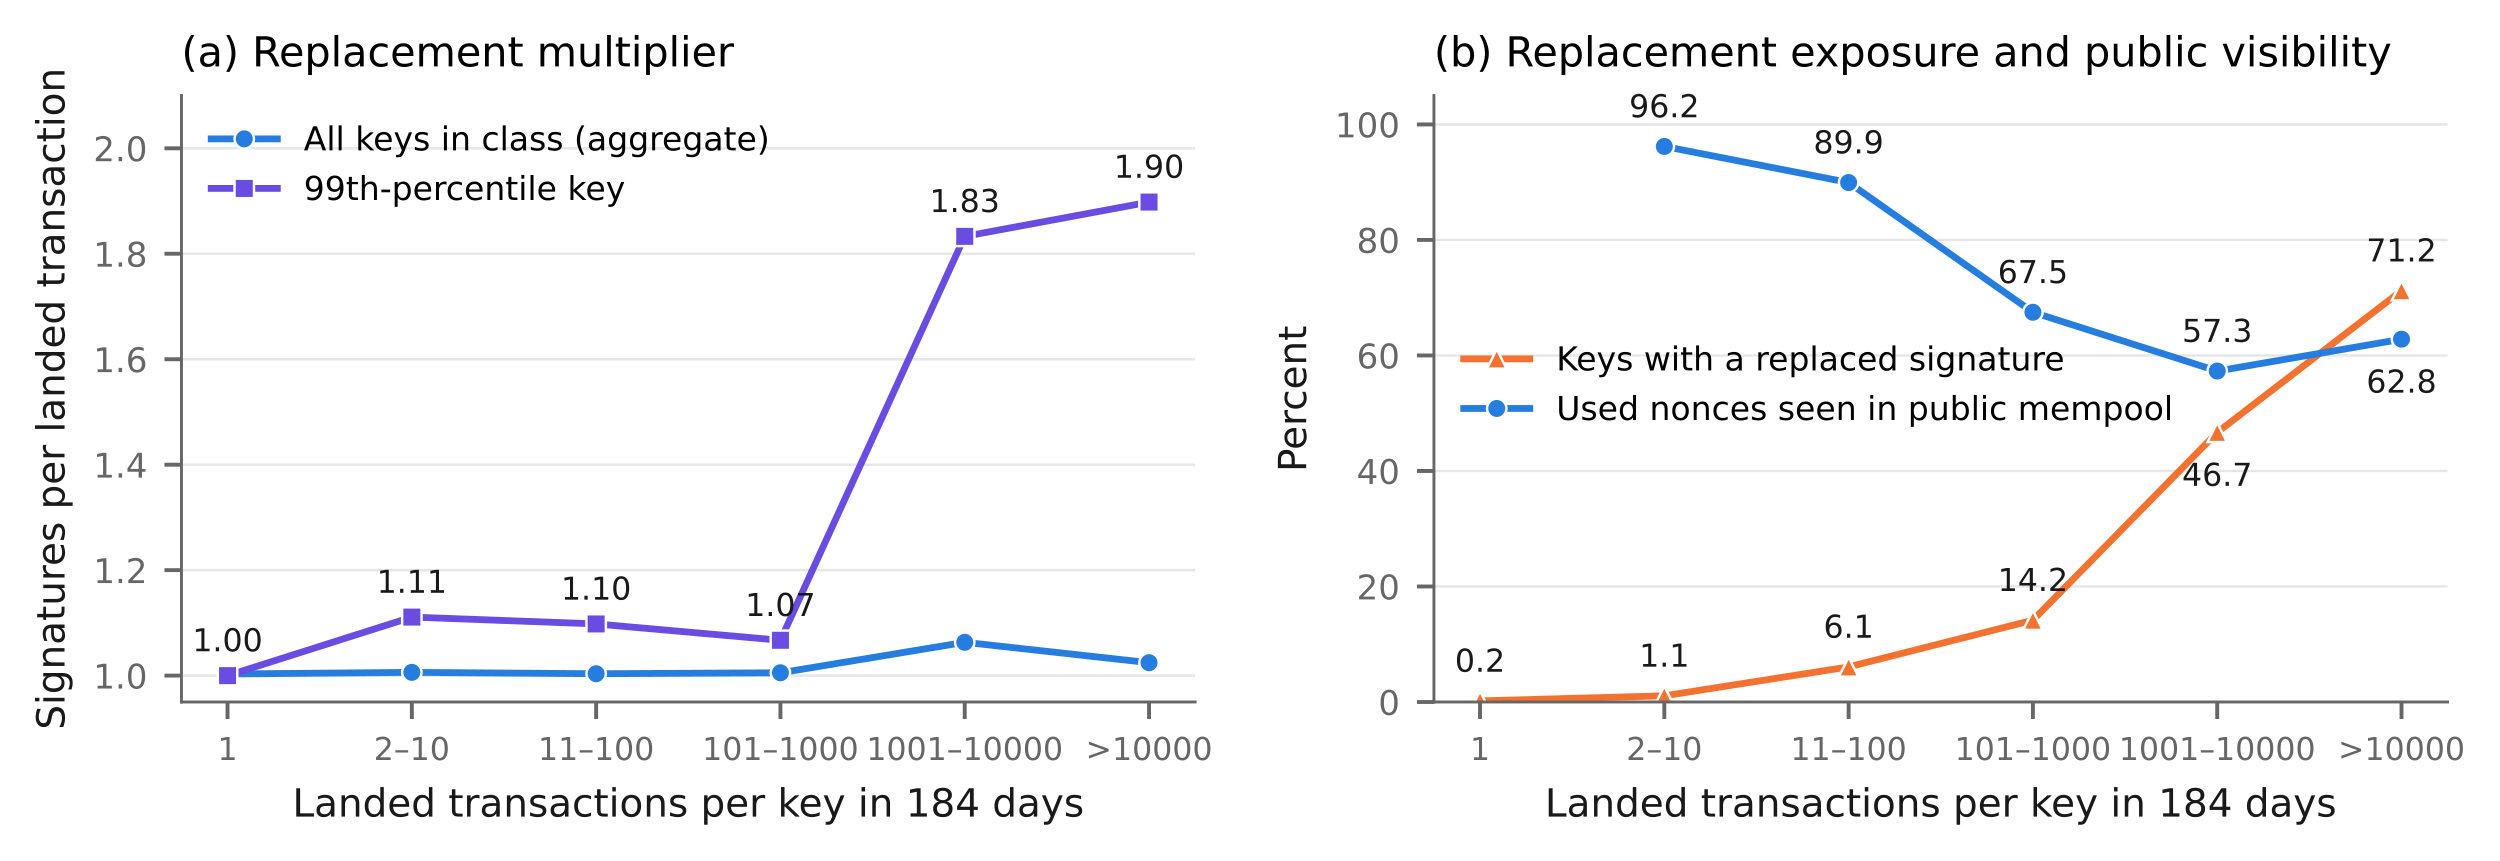
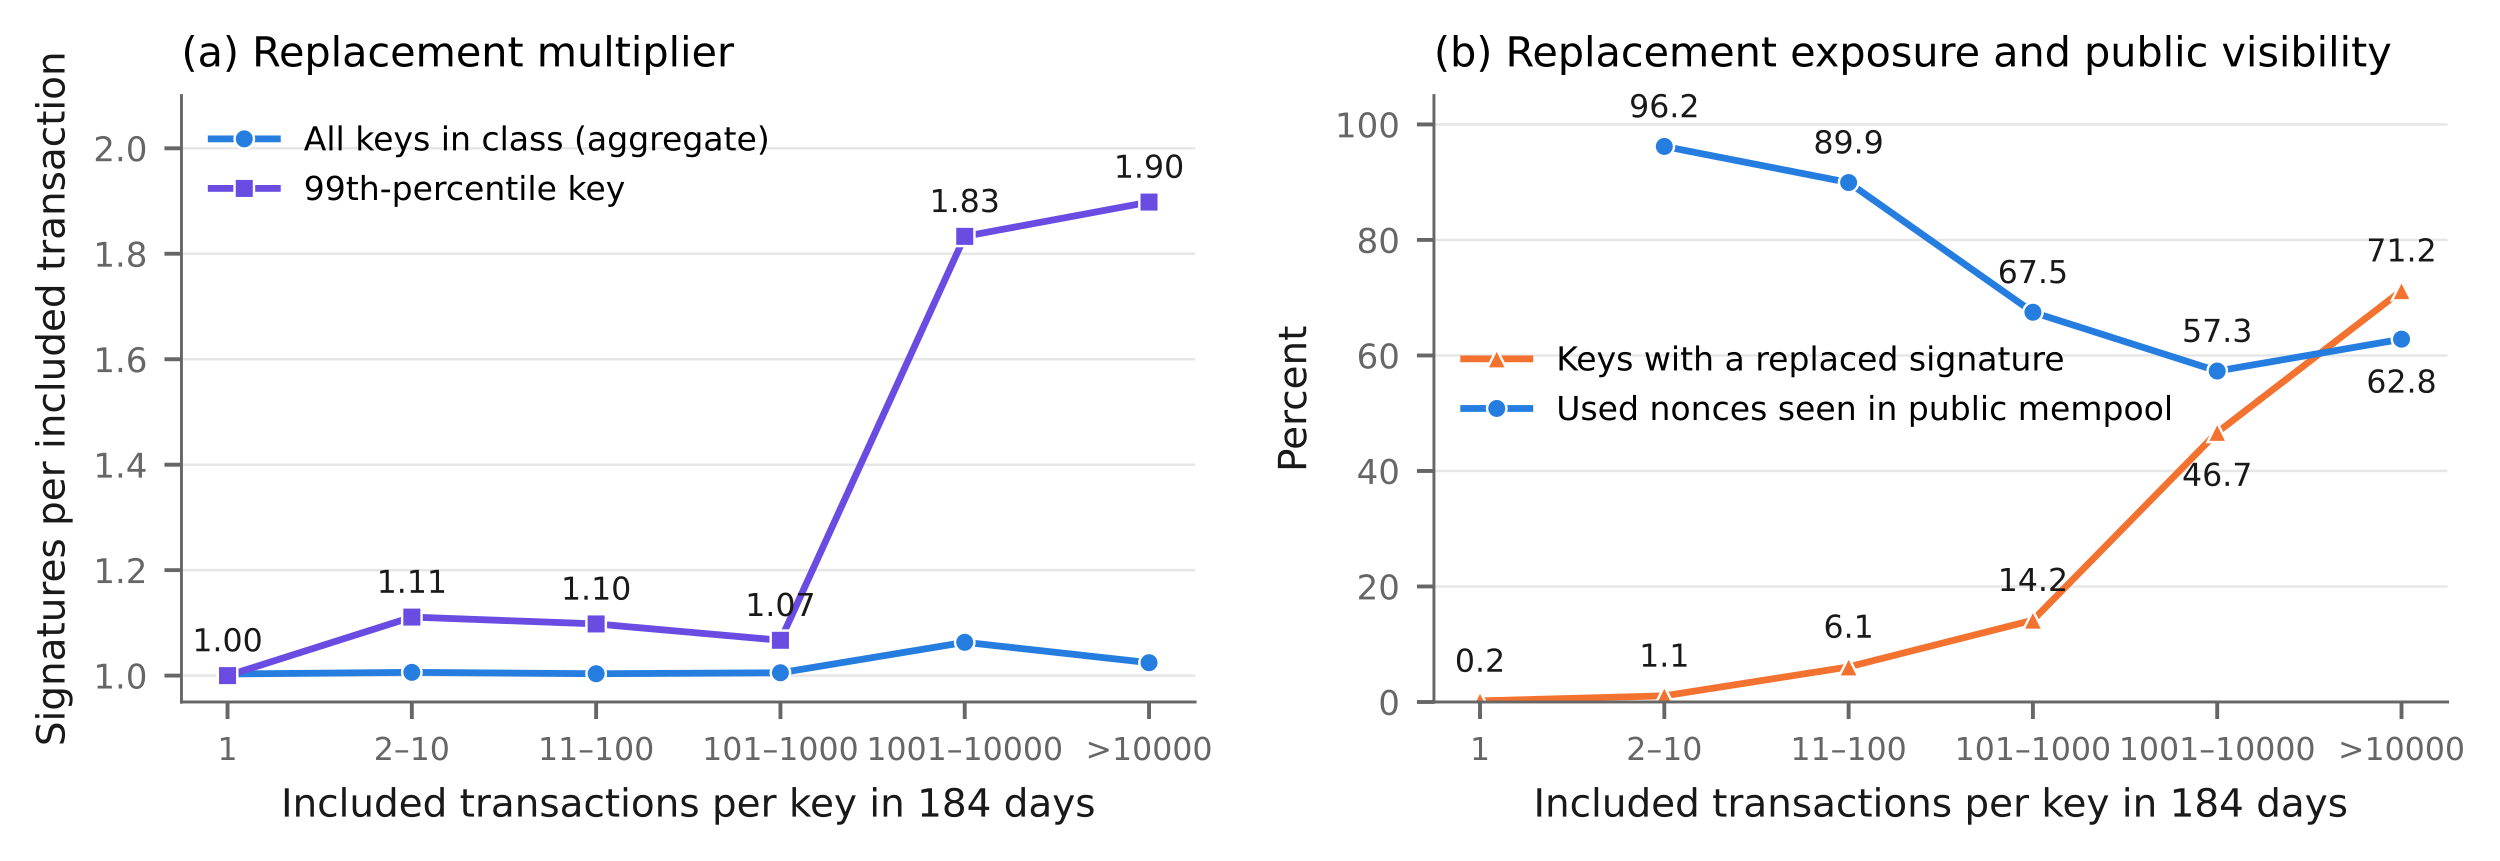
<svg xmlns="http://www.w3.org/2000/svg" xmlns:xlink="http://www.w3.org/1999/xlink" width="514.327pt" height="177.121pt" viewBox="0 0 514.327 177.121" version="1.1">
  <defs>
    <style type="text/css">*{stroke-linejoin: round; stroke-linecap: butt}</style>
  </defs>
  <g id="figure_1">
    <g id="patch_1">
      <path d="M 0 177.121  L 514.327 177.121  L 514.327 0  L 0 0  z " style="fill: #ffffff" />
    </g>
    <g id="axes_1">
      <g id="patch_2">
        <path d="M 37.333 144.421  L 245.87 144.421  L 245.87 19.659  L 37.333 19.659  z " style="fill: #ffffff" />
      </g>
      <g id="matplotlib.axis_1">
        <g id="xtick_1">
          <g id="line2d_1">
            <defs>
-               <path id="m00c3ca32d5" d="M 0 0  L 0 3.5  " style="stroke: #666666; stroke-width: 0.8" />
+               <path id="mef1c67f650" d="M 0 0  L 0 3.5  " style="stroke: #666666; stroke-width: 0.8" />
            </defs>
            <g>
-               <use xlink:href="#m00c3ca32d5" x="46.812" y="144.421" style="fill: #666666; stroke: #666666; stroke-width: 0.8" />
+               <use xlink:href="#mef1c67f650" x="46.812" y="144.421" style="fill: #666666; stroke: #666666; stroke-width: 0.8" />
            </g>
          </g>
          <g id="text_1">
            <text style="font-size: 6.5px; font-family: 'DejaVu Sans'; text-anchor: middle; fill: #666666" x="46.812" y="156.359" transform="rotate(-0 46.81177 156.3591)">1</text>
          </g>
        </g>
        <g id="xtick_2">
          <g id="line2d_2">
            <g>
-               <use xlink:href="#m00c3ca32d5" x="84.728" y="144.421" style="fill: #666666; stroke: #666666; stroke-width: 0.8" />
+               <use xlink:href="#mef1c67f650" x="84.728" y="144.421" style="fill: #666666; stroke: #666666; stroke-width: 0.8" />
            </g>
          </g>
          <g id="text_2">
            <text style="font-size: 6.5px; font-family: 'DejaVu Sans'; text-anchor: middle; fill: #666666" x="84.728" y="156.359" transform="rotate(-0 84.7276 156.3591)">2–10</text>
          </g>
        </g>
        <g id="xtick_3">
          <g id="line2d_3">
            <g>
-               <use xlink:href="#m00c3ca32d5" x="122.643" y="144.421" style="fill: #666666; stroke: #666666; stroke-width: 0.8" />
+               <use xlink:href="#mef1c67f650" x="122.643" y="144.421" style="fill: #666666; stroke: #666666; stroke-width: 0.8" />
            </g>
          </g>
          <g id="text_3">
            <text style="font-size: 6.5px; font-family: 'DejaVu Sans'; text-anchor: middle; fill: #666666" x="122.643" y="156.359" transform="rotate(-0 122.6434 156.3591)">11–100</text>
          </g>
        </g>
        <g id="xtick_4">
          <g id="line2d_4">
            <g>
-               <use xlink:href="#m00c3ca32d5" x="160.559" y="144.421" style="fill: #666666; stroke: #666666; stroke-width: 0.8" />
+               <use xlink:href="#mef1c67f650" x="160.559" y="144.421" style="fill: #666666; stroke: #666666; stroke-width: 0.8" />
            </g>
          </g>
          <g id="text_4">
            <text style="font-size: 6.5px; font-family: 'DejaVu Sans'; text-anchor: middle; fill: #666666" x="160.559" y="156.359" transform="rotate(-0 160.5593 156.3591)">101–1000</text>
          </g>
        </g>
        <g id="xtick_5">
          <g id="line2d_5">
            <g>
-               <use xlink:href="#m00c3ca32d5" x="198.475" y="144.421" style="fill: #666666; stroke: #666666; stroke-width: 0.8" />
+               <use xlink:href="#mef1c67f650" x="198.475" y="144.421" style="fill: #666666; stroke: #666666; stroke-width: 0.8" />
            </g>
          </g>
          <g id="text_5">
            <text style="font-size: 6.5px; font-family: 'DejaVu Sans'; text-anchor: middle; fill: #666666" x="198.475" y="156.359" transform="rotate(-0 198.4751 156.3591)">1001–10000</text>
          </g>
        </g>
        <g id="xtick_6">
          <g id="line2d_6">
            <g>
-               <use xlink:href="#m00c3ca32d5" x="236.391" y="144.421" style="fill: #666666; stroke: #666666; stroke-width: 0.8" />
+               <use xlink:href="#mef1c67f650" x="236.391" y="144.421" style="fill: #666666; stroke: #666666; stroke-width: 0.8" />
            </g>
          </g>
          <g id="text_6">
            <text style="font-size: 6.5px; font-family: 'DejaVu Sans'; text-anchor: middle; fill: #666666" x="236.391" y="156.359" transform="rotate(-0 236.3909 156.3591)">&gt;10000</text>
          </g>
        </g>
        <g id="text_7">
-           <text style="font-size: 8px; font-family: 'DejaVu Sans'; text-anchor: middle; fill: #191919" x="141.601" y="167.999" transform="rotate(-0 141.6014 167.9994)">Landed transactions per key in 184 days</text>
+           <text style="font-size: 8px; font-family: 'DejaVu Sans'; text-anchor: middle; fill: #191919" x="141.601" y="167.999" transform="rotate(-0 141.6014 167.9994)">Included transactions per key in 184 days</text>
        </g>
      </g>
      <g id="matplotlib.axis_2">
        <g id="ytick_1">
          <g id="line2d_7">
-             <path d="M 37.333 138.996  L 245.87 138.996  " clip-path="url(#ped3df3a8bb)" style="fill: none; stroke: #e6e6e6; stroke-width: 0.5; stroke-linecap: square" />
+             <path d="M 37.333 138.996  L 245.87 138.996  " clip-path="url(#p38be4685fa)" style="fill: none; stroke: #e6e6e6; stroke-width: 0.5; stroke-linecap: square" />
          </g>
          <g id="line2d_8">
            <defs>
-               <path id="m7935c18072" d="M 0 0  L -3.5 0  " style="stroke: #666666; stroke-width: 0.8" />
+               <path id="m0dcc80f6dd" d="M 0 0  L -3.5 0  " style="stroke: #666666; stroke-width: 0.8" />
            </defs>
            <g>
-               <use xlink:href="#m7935c18072" x="37.333" y="138.996" style="fill: #666666; stroke: #666666; stroke-width: 0.8" />
+               <use xlink:href="#m0dcc80f6dd" x="37.333" y="138.996" style="fill: #666666; stroke: #666666; stroke-width: 0.8" />
            </g>
          </g>
          <g id="text_8">
            <text style="font-size: 7px; font-family: 'DejaVu Sans'; text-anchor: end; fill: #666666" x="30.333" y="141.655" transform="rotate(-0 30.33281 141.6554)">1.0</text>
          </g>
        </g>
        <g id="ytick_2">
          <g id="line2d_9">
-             <path d="M 37.333 117.298  L 245.87 117.298  " clip-path="url(#ped3df3a8bb)" style="fill: none; stroke: #e6e6e6; stroke-width: 0.5; stroke-linecap: square" />
+             <path d="M 37.333 117.298  L 245.87 117.298  " clip-path="url(#p38be4685fa)" style="fill: none; stroke: #e6e6e6; stroke-width: 0.5; stroke-linecap: square" />
          </g>
          <g id="line2d_10">
            <g>
-               <use xlink:href="#m7935c18072" x="37.333" y="117.298" style="fill: #666666; stroke: #666666; stroke-width: 0.8" />
+               <use xlink:href="#m0dcc80f6dd" x="37.333" y="117.298" style="fill: #666666; stroke: #666666; stroke-width: 0.8" />
            </g>
          </g>
          <g id="text_9">
            <text style="font-size: 7px; font-family: 'DejaVu Sans'; text-anchor: end; fill: #666666" x="30.333" y="119.958" transform="rotate(-0 30.33281 119.9577)">1.2</text>
          </g>
        </g>
        <g id="ytick_3">
          <g id="line2d_11">
-             <path d="M 37.333 95.601  L 245.87 95.601  " clip-path="url(#ped3df3a8bb)" style="fill: none; stroke: #e6e6e6; stroke-width: 0.5; stroke-linecap: square" />
+             <path d="M 37.333 95.601  L 245.87 95.601  " clip-path="url(#p38be4685fa)" style="fill: none; stroke: #e6e6e6; stroke-width: 0.5; stroke-linecap: square" />
          </g>
          <g id="line2d_12">
            <g>
-               <use xlink:href="#m7935c18072" x="37.333" y="95.601" style="fill: #666666; stroke: #666666; stroke-width: 0.8" />
+               <use xlink:href="#m0dcc80f6dd" x="37.333" y="95.601" style="fill: #666666; stroke: #666666; stroke-width: 0.8" />
            </g>
          </g>
          <g id="text_10">
            <text style="font-size: 7px; font-family: 'DejaVu Sans'; text-anchor: end; fill: #666666" x="30.333" y="98.26" transform="rotate(-0 30.33281 98.25993)">1.4</text>
          </g>
        </g>
        <g id="ytick_4">
          <g id="line2d_13">
-             <path d="M 37.333 73.903  L 245.87 73.903  " clip-path="url(#ped3df3a8bb)" style="fill: none; stroke: #e6e6e6; stroke-width: 0.5; stroke-linecap: square" />
+             <path d="M 37.333 73.903  L 245.87 73.903  " clip-path="url(#p38be4685fa)" style="fill: none; stroke: #e6e6e6; stroke-width: 0.5; stroke-linecap: square" />
          </g>
          <g id="line2d_14">
            <g>
-               <use xlink:href="#m7935c18072" x="37.333" y="73.903" style="fill: #666666; stroke: #666666; stroke-width: 0.8" />
+               <use xlink:href="#m0dcc80f6dd" x="37.333" y="73.903" style="fill: #666666; stroke: #666666; stroke-width: 0.8" />
            </g>
          </g>
          <g id="text_11">
            <text style="font-size: 7px; font-family: 'DejaVu Sans'; text-anchor: end; fill: #666666" x="30.333" y="76.562" transform="rotate(-0 30.33281 76.5622)">1.6</text>
          </g>
        </g>
        <g id="ytick_5">
          <g id="line2d_15">
-             <path d="M 37.333 52.205  L 245.87 52.205  " clip-path="url(#ped3df3a8bb)" style="fill: none; stroke: #e6e6e6; stroke-width: 0.5; stroke-linecap: square" />
+             <path d="M 37.333 52.205  L 245.87 52.205  " clip-path="url(#p38be4685fa)" style="fill: none; stroke: #e6e6e6; stroke-width: 0.5; stroke-linecap: square" />
          </g>
          <g id="line2d_16">
            <g>
-               <use xlink:href="#m7935c18072" x="37.333" y="52.205" style="fill: #666666; stroke: #666666; stroke-width: 0.8" />
+               <use xlink:href="#m0dcc80f6dd" x="37.333" y="52.205" style="fill: #666666; stroke: #666666; stroke-width: 0.8" />
            </g>
          </g>
          <g id="text_12">
            <text style="font-size: 7px; font-family: 'DejaVu Sans'; text-anchor: end; fill: #666666" x="30.333" y="54.864" transform="rotate(-0 30.33281 54.86446)">1.8</text>
          </g>
        </g>
        <g id="ytick_6">
          <g id="line2d_17">
-             <path d="M 37.333 30.508  L 245.87 30.508  " clip-path="url(#ped3df3a8bb)" style="fill: none; stroke: #e6e6e6; stroke-width: 0.5; stroke-linecap: square" />
+             <path d="M 37.333 30.508  L 245.87 30.508  " clip-path="url(#p38be4685fa)" style="fill: none; stroke: #e6e6e6; stroke-width: 0.5; stroke-linecap: square" />
          </g>
          <g id="line2d_18">
            <g>
-               <use xlink:href="#m7935c18072" x="37.333" y="30.508" style="fill: #666666; stroke: #666666; stroke-width: 0.8" />
+               <use xlink:href="#m0dcc80f6dd" x="37.333" y="30.508" style="fill: #666666; stroke: #666666; stroke-width: 0.8" />
            </g>
          </g>
          <g id="text_13">
            <text style="font-size: 7px; font-family: 'DejaVu Sans'; text-anchor: end; fill: #666666" x="30.333" y="33.167" transform="rotate(-0 30.33281 33.16672)">2.0</text>
          </g>
        </g>
        <g id="text_14">
-           <text style="font-size: 8px; font-family: 'DejaVu Sans'; text-anchor: middle; fill: #191919" x="13.279" y="82.04" transform="rotate(-90 13.27875 82.03967)">Signatures per landed transaction</text>
+           <text style="font-size: 8px; font-family: 'DejaVu Sans'; text-anchor: middle; fill: #191919" x="13.279" y="82.04" transform="rotate(-90 13.27875 82.03967)">Signatures per included transaction</text>
        </g>
      </g>
      <g id="line2d_19">
-         <path d="M 46.812 138.66  L 84.728 138.324  L 122.643 138.606  L 160.559 138.41  L 198.475 132.14  L 236.391 136.338  " clip-path="url(#ped3df3a8bb)" style="fill: none; stroke: #257de0; stroke-width: 1.4; stroke-linecap: square" />
+         <path d="M 46.812 138.66  L 84.728 138.324  L 122.643 138.606  L 160.559 138.41  L 198.475 132.14  L 236.391 136.338  " clip-path="url(#p38be4685fa)" style="fill: none; stroke: #257de0; stroke-width: 1.4; stroke-linecap: square" />
        <defs>
-           <path id="m9402450475" d="M 0 2  C 0.53 2 1.039 1.789 1.414 1.414  C 1.789 1.039 2 0.53 2 0  C 2 -0.53 1.789 -1.039 1.414 -1.414  C 1.039 -1.789 0.53 -2 0 -2  C -0.53 -2 -1.039 -1.789 -1.414 -1.414  C -1.789 -1.039 -2 -0.53 -2 0  C -2 0.53 -1.789 1.039 -1.414 1.414  C -1.039 1.789 -0.53 2 0 2  z " style="stroke: #ffffff; stroke-width: 0.5" />
+           <path id="mbe0259240d" d="M 0 2  C 0.53 2 1.039 1.789 1.414 1.414  C 1.789 1.039 2 0.53 2 0  C 2 -0.53 1.789 -1.039 1.414 -1.414  C 1.039 -1.789 0.53 -2 0 -2  C -0.53 -2 -1.039 -1.789 -1.414 -1.414  C -1.789 -1.039 -2 -0.53 -2 0  C -2 0.53 -1.789 1.039 -1.414 1.414  C -1.039 1.789 -0.53 2 0 2  z " style="stroke: #ffffff; stroke-width: 0.5" />
        </defs>
-         <g clip-path="url(#ped3df3a8bb)">
-           <use xlink:href="#m9402450475" x="46.812" y="138.66" style="fill: #257de0; stroke: #ffffff; stroke-width: 0.5" />
-           <use xlink:href="#m9402450475" x="84.728" y="138.324" style="fill: #257de0; stroke: #ffffff; stroke-width: 0.5" />
-           <use xlink:href="#m9402450475" x="122.643" y="138.606" style="fill: #257de0; stroke: #ffffff; stroke-width: 0.5" />
-           <use xlink:href="#m9402450475" x="160.559" y="138.41" style="fill: #257de0; stroke: #ffffff; stroke-width: 0.5" />
-           <use xlink:href="#m9402450475" x="198.475" y="132.14" style="fill: #257de0; stroke: #ffffff; stroke-width: 0.5" />
-           <use xlink:href="#m9402450475" x="236.391" y="136.338" style="fill: #257de0; stroke: #ffffff; stroke-width: 0.5" />
+         <g clip-path="url(#p38be4685fa)">
+           <use xlink:href="#mbe0259240d" x="46.812" y="138.66" style="fill: #257de0; stroke: #ffffff; stroke-width: 0.5" />
+           <use xlink:href="#mbe0259240d" x="84.728" y="138.324" style="fill: #257de0; stroke: #ffffff; stroke-width: 0.5" />
+           <use xlink:href="#mbe0259240d" x="122.643" y="138.606" style="fill: #257de0; stroke: #ffffff; stroke-width: 0.5" />
+           <use xlink:href="#mbe0259240d" x="160.559" y="138.41" style="fill: #257de0; stroke: #ffffff; stroke-width: 0.5" />
+           <use xlink:href="#mbe0259240d" x="198.475" y="132.14" style="fill: #257de0; stroke: #ffffff; stroke-width: 0.5" />
+           <use xlink:href="#mbe0259240d" x="236.391" y="136.338" style="fill: #257de0; stroke: #ffffff; stroke-width: 0.5" />
        </g>
      </g>
      <g id="line2d_20">
-         <path d="M 46.812 138.996  L 84.728 126.954  L 122.643 128.364  L 160.559 131.727  L 198.475 48.625  L 236.391 41.573  " clip-path="url(#ped3df3a8bb)" style="fill: none; stroke: #6a4ce2; stroke-width: 1.4; stroke-linecap: square" />
+         <path d="M 46.812 138.996  L 84.728 126.954  L 122.643 128.364  L 160.559 131.727  L 198.475 48.625  L 236.391 41.573  " clip-path="url(#p38be4685fa)" style="fill: none; stroke: #6a4ce2; stroke-width: 1.4; stroke-linecap: square" />
        <defs>
-           <path id="m1f3a79f436" d="M -2 2  L 2 2  L 2 -2  L -2 -2  z " style="stroke: #ffffff; stroke-width: 0.5; stroke-linejoin: miter" />
+           <path id="mce461977e4" d="M -2 2  L 2 2  L 2 -2  L -2 -2  z " style="stroke: #ffffff; stroke-width: 0.5; stroke-linejoin: miter" />
        </defs>
-         <g clip-path="url(#ped3df3a8bb)">
-           <use xlink:href="#m1f3a79f436" x="46.812" y="138.996" style="fill: #6a4ce2; stroke: #ffffff; stroke-width: 0.5; stroke-linejoin: miter" />
-           <use xlink:href="#m1f3a79f436" x="84.728" y="126.954" style="fill: #6a4ce2; stroke: #ffffff; stroke-width: 0.5; stroke-linejoin: miter" />
-           <use xlink:href="#m1f3a79f436" x="122.643" y="128.364" style="fill: #6a4ce2; stroke: #ffffff; stroke-width: 0.5; stroke-linejoin: miter" />
-           <use xlink:href="#m1f3a79f436" x="160.559" y="131.727" style="fill: #6a4ce2; stroke: #ffffff; stroke-width: 0.5; stroke-linejoin: miter" />
-           <use xlink:href="#m1f3a79f436" x="198.475" y="48.625" style="fill: #6a4ce2; stroke: #ffffff; stroke-width: 0.5; stroke-linejoin: miter" />
-           <use xlink:href="#m1f3a79f436" x="236.391" y="41.573" style="fill: #6a4ce2; stroke: #ffffff; stroke-width: 0.5; stroke-linejoin: miter" />
+         <g clip-path="url(#p38be4685fa)">
+           <use xlink:href="#mce461977e4" x="46.812" y="138.996" style="fill: #6a4ce2; stroke: #ffffff; stroke-width: 0.5; stroke-linejoin: miter" />
+           <use xlink:href="#mce461977e4" x="84.728" y="126.954" style="fill: #6a4ce2; stroke: #ffffff; stroke-width: 0.5; stroke-linejoin: miter" />
+           <use xlink:href="#mce461977e4" x="122.643" y="128.364" style="fill: #6a4ce2; stroke: #ffffff; stroke-width: 0.5; stroke-linejoin: miter" />
+           <use xlink:href="#mce461977e4" x="160.559" y="131.727" style="fill: #6a4ce2; stroke: #ffffff; stroke-width: 0.5; stroke-linejoin: miter" />
+           <use xlink:href="#mce461977e4" x="198.475" y="48.625" style="fill: #6a4ce2; stroke: #ffffff; stroke-width: 0.5; stroke-linejoin: miter" />
+           <use xlink:href="#mce461977e4" x="236.391" y="41.573" style="fill: #6a4ce2; stroke: #ffffff; stroke-width: 0.5; stroke-linejoin: miter" />
        </g>
      </g>
      <g id="patch_3">
        <path d="M 37.333 144.421  L 37.333 19.659  " style="fill: none; stroke: #666666; stroke-width: 0.6; stroke-linejoin: miter; stroke-linecap: square" />
      </g>
      <g id="patch_4">
        <path d="M 37.333 144.421  L 245.87 144.421  " style="fill: none; stroke: #666666; stroke-width: 0.6; stroke-linejoin: miter; stroke-linecap: square" />
      </g>
      <g id="text_15">
        <text style="font-size: 6.5px; font-family: 'DejaVu Sans'; text-anchor: middle; fill: #191919" x="46.812" y="133.996" transform="rotate(-0 46.81177 133.9962)">1.00</text>
      </g>
      <g id="text_16">
        <text style="font-size: 6.5px; font-family: 'DejaVu Sans'; text-anchor: middle; fill: #191919" x="84.728" y="121.954" transform="rotate(-0 84.7276 121.954)">1.11</text>
      </g>
      <g id="text_17">
        <text style="font-size: 6.5px; font-family: 'DejaVu Sans'; text-anchor: middle; fill: #191919" x="122.643" y="123.364" transform="rotate(-0 122.6434 123.3643)">1.10</text>
      </g>
      <g id="text_18">
        <text style="font-size: 6.5px; font-family: 'DejaVu Sans'; text-anchor: middle; fill: #191919" x="160.559" y="126.727" transform="rotate(-0 160.5593 126.7275)">1.07</text>
      </g>
      <g id="text_19">
        <text style="font-size: 6.5px; font-family: 'DejaVu Sans'; text-anchor: middle; fill: #191919" x="198.475" y="43.625" transform="rotate(-0 198.4751 43.62515)">1.83</text>
      </g>
      <g id="text_20">
        <text style="font-size: 6.5px; font-family: 'DejaVu Sans'; text-anchor: middle; fill: #191919" x="236.391" y="36.573" transform="rotate(-0 236.3909 36.57339)">1.90</text>
      </g>
      <g id="text_21">
        <text style="font-size: 8.5px; font-family: 'DejaVu Sans'; text-anchor: start" x="37.333" y="13.659" transform="rotate(-0 37.33281 13.65867)">(a) Replacement multiplier</text>
      </g>
      <g id="legend_1">
        <g id="line2d_21">
          <path d="M 43.453 28.566  L 50.253 28.566  L 57.053 28.566  " style="fill: none; stroke: #257de0; stroke-width: 1.4; stroke-linecap: square" />
          <g>
-             <use xlink:href="#m9402450475" x="50.253" y="28.566" style="fill: #257de0; stroke: #ffffff; stroke-width: 0.5" />
+             <use xlink:href="#mbe0259240d" x="50.253" y="28.566" style="fill: #257de0; stroke: #ffffff; stroke-width: 0.5" />
          </g>
        </g>
        <g id="text_22">
          <text style="font-size: 6.8px; font-family: 'DejaVu Sans'; text-anchor: start" x="62.493" y="30.946" transform="rotate(-0 62.49281 30.94561)">All keys in class (aggregate)</text>
        </g>
        <g id="line2d_22">
          <path d="M 43.453 38.766  L 50.253 38.766  L 57.053 38.766  " style="fill: none; stroke: #6a4ce2; stroke-width: 1.4; stroke-linecap: square" />
          <g>
-             <use xlink:href="#m1f3a79f436" x="50.253" y="38.766" style="fill: #6a4ce2; stroke: #ffffff; stroke-width: 0.5; stroke-linejoin: miter" />
+             <use xlink:href="#mce461977e4" x="50.253" y="38.766" style="fill: #6a4ce2; stroke: #ffffff; stroke-width: 0.5; stroke-linejoin: miter" />
          </g>
        </g>
        <g id="text_23">
          <text style="font-size: 6.8px; font-family: 'DejaVu Sans'; text-anchor: start" x="62.493" y="41.146" transform="rotate(-0 62.49281 41.14614)">99th-percentile key</text>
        </g>
      </g>
    </g>
    <g id="axes_2">
      <g id="patch_5">
        <path d="M 295.007 144.421  L 503.544 144.421  L 503.544 19.659  L 295.007 19.659  z " style="fill: #ffffff" />
      </g>
      <g id="matplotlib.axis_3">
        <g id="xtick_7">
          <g id="line2d_23">
            <g>
-               <use xlink:href="#m00c3ca32d5" x="304.486" y="144.421" style="fill: #666666; stroke: #666666; stroke-width: 0.8" />
+               <use xlink:href="#mef1c67f650" x="304.486" y="144.421" style="fill: #666666; stroke: #666666; stroke-width: 0.8" />
            </g>
          </g>
          <g id="text_24">
            <text style="font-size: 6.5px; font-family: 'DejaVu Sans'; text-anchor: middle; fill: #666666" x="304.486" y="156.359" transform="rotate(-0 304.4855 156.3591)">1</text>
          </g>
        </g>
        <g id="xtick_8">
          <g id="line2d_24">
            <g>
-               <use xlink:href="#m00c3ca32d5" x="342.401" y="144.421" style="fill: #666666; stroke: #666666; stroke-width: 0.8" />
+               <use xlink:href="#mef1c67f650" x="342.401" y="144.421" style="fill: #666666; stroke: #666666; stroke-width: 0.8" />
            </g>
          </g>
          <g id="text_25">
            <text style="font-size: 6.5px; font-family: 'DejaVu Sans'; text-anchor: middle; fill: #666666" x="342.401" y="156.359" transform="rotate(-0 342.4014 156.3591)">2–10</text>
          </g>
        </g>
        <g id="xtick_9">
          <g id="line2d_25">
            <g>
-               <use xlink:href="#m00c3ca32d5" x="380.317" y="144.421" style="fill: #666666; stroke: #666666; stroke-width: 0.8" />
+               <use xlink:href="#mef1c67f650" x="380.317" y="144.421" style="fill: #666666; stroke: #666666; stroke-width: 0.8" />
            </g>
          </g>
          <g id="text_26">
            <text style="font-size: 6.5px; font-family: 'DejaVu Sans'; text-anchor: middle; fill: #666666" x="380.317" y="156.359" transform="rotate(-0 380.3172 156.3591)">11–100</text>
          </g>
        </g>
        <g id="xtick_10">
          <g id="line2d_26">
            <g>
-               <use xlink:href="#m00c3ca32d5" x="418.233" y="144.421" style="fill: #666666; stroke: #666666; stroke-width: 0.8" />
+               <use xlink:href="#mef1c67f650" x="418.233" y="144.421" style="fill: #666666; stroke: #666666; stroke-width: 0.8" />
            </g>
          </g>
          <g id="text_27">
            <text style="font-size: 6.5px; font-family: 'DejaVu Sans'; text-anchor: middle; fill: #666666" x="418.233" y="156.359" transform="rotate(-0 418.233 156.3591)">101–1000</text>
          </g>
        </g>
        <g id="xtick_11">
          <g id="line2d_27">
            <g>
-               <use xlink:href="#m00c3ca32d5" x="456.149" y="144.421" style="fill: #666666; stroke: #666666; stroke-width: 0.8" />
+               <use xlink:href="#mef1c67f650" x="456.149" y="144.421" style="fill: #666666; stroke: #666666; stroke-width: 0.8" />
            </g>
          </g>
          <g id="text_28">
            <text style="font-size: 6.5px; font-family: 'DejaVu Sans'; text-anchor: middle; fill: #666666" x="456.149" y="156.359" transform="rotate(-0 456.1488 156.3591)">1001–10000</text>
          </g>
        </g>
        <g id="xtick_12">
          <g id="line2d_28">
            <g>
-               <use xlink:href="#m00c3ca32d5" x="494.065" y="144.421" style="fill: #666666; stroke: #666666; stroke-width: 0.8" />
+               <use xlink:href="#mef1c67f650" x="494.065" y="144.421" style="fill: #666666; stroke: #666666; stroke-width: 0.8" />
            </g>
          </g>
          <g id="text_29">
            <text style="font-size: 6.5px; font-family: 'DejaVu Sans'; text-anchor: middle; fill: #666666" x="494.065" y="156.359" transform="rotate(-0 494.0647 156.3591)">&gt;10000</text>
          </g>
        </g>
        <g id="text_30">
-           <text style="font-size: 8px; font-family: 'DejaVu Sans'; text-anchor: middle; fill: #191919" x="399.275" y="167.999" transform="rotate(-0 399.2751 167.9994)">Landed transactions per key in 184 days</text>
+           <text style="font-size: 8px; font-family: 'DejaVu Sans'; text-anchor: middle; fill: #191919" x="399.275" y="167.999" transform="rotate(-0 399.2751 167.9994)">Included transactions per key in 184 days</text>
        </g>
      </g>
      <g id="matplotlib.axis_4">
        <g id="ytick_7">
          <g id="line2d_29">
-             <path d="M 295.007 144.421  L 503.544 144.421  " clip-path="url(#pd12cd62f87)" style="fill: none; stroke: #e6e6e6; stroke-width: 0.5; stroke-linecap: square" />
+             <path d="M 295.007 144.421  L 503.544 144.421  " clip-path="url(#p2880602a47)" style="fill: none; stroke: #e6e6e6; stroke-width: 0.5; stroke-linecap: square" />
          </g>
          <g id="line2d_30">
            <g>
-               <use xlink:href="#m7935c18072" x="295.007" y="144.421" style="fill: #666666; stroke: #666666; stroke-width: 0.8" />
+               <use xlink:href="#m0dcc80f6dd" x="295.007" y="144.421" style="fill: #666666; stroke: #666666; stroke-width: 0.8" />
            </g>
          </g>
          <g id="text_31">
            <text style="font-size: 7px; font-family: 'DejaVu Sans'; text-anchor: end; fill: #666666" x="288.007" y="147.08" transform="rotate(-0 288.0066 147.0798)">0</text>
          </g>
        </g>
        <g id="ytick_8">
          <g id="line2d_31">
-             <path d="M 295.007 120.656  L 503.544 120.656  " clip-path="url(#pd12cd62f87)" style="fill: none; stroke: #e6e6e6; stroke-width: 0.5; stroke-linecap: square" />
+             <path d="M 295.007 120.656  L 503.544 120.656  " clip-path="url(#p2880602a47)" style="fill: none; stroke: #e6e6e6; stroke-width: 0.5; stroke-linecap: square" />
          </g>
          <g id="line2d_32">
            <g>
-               <use xlink:href="#m7935c18072" x="295.007" y="120.656" style="fill: #666666; stroke: #666666; stroke-width: 0.8" />
+               <use xlink:href="#m0dcc80f6dd" x="295.007" y="120.656" style="fill: #666666; stroke: #666666; stroke-width: 0.8" />
            </g>
          </g>
          <g id="text_32">
            <text style="font-size: 7px; font-family: 'DejaVu Sans'; text-anchor: end; fill: #666666" x="288.007" y="123.316" transform="rotate(-0 288.0066 123.3157)">20</text>
          </g>
        </g>
        <g id="ytick_9">
          <g id="line2d_33">
-             <path d="M 295.007 96.892  L 503.544 96.892  " clip-path="url(#pd12cd62f87)" style="fill: none; stroke: #e6e6e6; stroke-width: 0.5; stroke-linecap: square" />
+             <path d="M 295.007 96.892  L 503.544 96.892  " clip-path="url(#p2880602a47)" style="fill: none; stroke: #e6e6e6; stroke-width: 0.5; stroke-linecap: square" />
          </g>
          <g id="line2d_34">
            <g>
-               <use xlink:href="#m7935c18072" x="295.007" y="96.892" style="fill: #666666; stroke: #666666; stroke-width: 0.8" />
+               <use xlink:href="#m0dcc80f6dd" x="295.007" y="96.892" style="fill: #666666; stroke: #666666; stroke-width: 0.8" />
            </g>
          </g>
          <g id="text_33">
            <text style="font-size: 7px; font-family: 'DejaVu Sans'; text-anchor: end; fill: #666666" x="288.007" y="99.551" transform="rotate(-0 288.0066 99.55147)">40</text>
          </g>
        </g>
        <g id="ytick_10">
          <g id="line2d_35">
-             <path d="M 295.007 73.128  L 503.544 73.128  " clip-path="url(#pd12cd62f87)" style="fill: none; stroke: #e6e6e6; stroke-width: 0.5; stroke-linecap: square" />
+             <path d="M 295.007 73.128  L 503.544 73.128  " clip-path="url(#p2880602a47)" style="fill: none; stroke: #e6e6e6; stroke-width: 0.5; stroke-linecap: square" />
          </g>
          <g id="line2d_36">
            <g>
-               <use xlink:href="#m7935c18072" x="295.007" y="73.128" style="fill: #666666; stroke: #666666; stroke-width: 0.8" />
+               <use xlink:href="#m0dcc80f6dd" x="295.007" y="73.128" style="fill: #666666; stroke: #666666; stroke-width: 0.8" />
            </g>
          </g>
          <g id="text_34">
            <text style="font-size: 7px; font-family: 'DejaVu Sans'; text-anchor: end; fill: #666666" x="288.007" y="75.787" transform="rotate(-0 288.0066 75.78728)">60</text>
          </g>
        </g>
        <g id="ytick_11">
          <g id="line2d_37">
-             <path d="M 295.007 49.364  L 503.544 49.364  " clip-path="url(#pd12cd62f87)" style="fill: none; stroke: #e6e6e6; stroke-width: 0.5; stroke-linecap: square" />
+             <path d="M 295.007 49.364  L 503.544 49.364  " clip-path="url(#p2880602a47)" style="fill: none; stroke: #e6e6e6; stroke-width: 0.5; stroke-linecap: square" />
          </g>
          <g id="line2d_38">
            <g>
-               <use xlink:href="#m7935c18072" x="295.007" y="49.364" style="fill: #666666; stroke: #666666; stroke-width: 0.8" />
+               <use xlink:href="#m0dcc80f6dd" x="295.007" y="49.364" style="fill: #666666; stroke: #666666; stroke-width: 0.8" />
            </g>
          </g>
          <g id="text_35">
            <text style="font-size: 7px; font-family: 'DejaVu Sans'; text-anchor: end; fill: #666666" x="288.007" y="52.023" transform="rotate(-0 288.0066 52.02309)">80</text>
          </g>
        </g>
        <g id="ytick_12">
          <g id="line2d_39">
-             <path d="M 295.007 25.6  L 503.544 25.6  " clip-path="url(#pd12cd62f87)" style="fill: none; stroke: #e6e6e6; stroke-width: 0.5; stroke-linecap: square" />
+             <path d="M 295.007 25.6  L 503.544 25.6  " clip-path="url(#p2880602a47)" style="fill: none; stroke: #e6e6e6; stroke-width: 0.5; stroke-linecap: square" />
          </g>
          <g id="line2d_40">
            <g>
-               <use xlink:href="#m7935c18072" x="295.007" y="25.6" style="fill: #666666; stroke: #666666; stroke-width: 0.8" />
+               <use xlink:href="#m0dcc80f6dd" x="295.007" y="25.6" style="fill: #666666; stroke: #666666; stroke-width: 0.8" />
            </g>
          </g>
          <g id="text_36">
            <text style="font-size: 7px; font-family: 'DejaVu Sans'; text-anchor: end; fill: #666666" x="288.007" y="28.259" transform="rotate(-0 288.0066 28.2589)">100</text>
          </g>
        </g>
        <g id="text_37">
          <text style="font-size: 8px; font-family: 'DejaVu Sans'; text-anchor: middle; fill: #191919" x="268.723" y="82.04" transform="rotate(-90 268.7234 82.03967)">Percent</text>
        </g>
      </g>
      <g id="line2d_41">
-         <path d="M 304.486 144.195  L 342.401 143.149  L 380.317 137.196  L 418.233 127.584  L 456.149 88.955  L 494.065 59.796  " clip-path="url(#pd12cd62f87)" style="fill: none; stroke: #f47230; stroke-width: 1.4; stroke-linecap: square" />
+         <path d="M 304.486 144.195  L 342.401 143.149  L 380.317 137.196  L 418.233 127.584  L 456.149 88.955  L 494.065 59.796  " clip-path="url(#p2880602a47)" style="fill: none; stroke: #f47230; stroke-width: 1.4; stroke-linecap: square" />
        <defs>
-           <path id="m1ccd2263b7" d="M 0 -2  L -2 2  L 2 2  z " style="stroke: #ffffff; stroke-width: 0.5; stroke-linejoin: miter" />
+           <path id="m277d238460" d="M 0 -2  L -2 2  L 2 2  z " style="stroke: #ffffff; stroke-width: 0.5; stroke-linejoin: miter" />
        </defs>
-         <g clip-path="url(#pd12cd62f87)">
-           <use xlink:href="#m1ccd2263b7" x="304.486" y="144.195" style="fill: #f47230; stroke: #ffffff; stroke-width: 0.5; stroke-linejoin: miter" />
-           <use xlink:href="#m1ccd2263b7" x="342.401" y="143.149" style="fill: #f47230; stroke: #ffffff; stroke-width: 0.5; stroke-linejoin: miter" />
-           <use xlink:href="#m1ccd2263b7" x="380.317" y="137.196" style="fill: #f47230; stroke: #ffffff; stroke-width: 0.5; stroke-linejoin: miter" />
-           <use xlink:href="#m1ccd2263b7" x="418.233" y="127.584" style="fill: #f47230; stroke: #ffffff; stroke-width: 0.5; stroke-linejoin: miter" />
-           <use xlink:href="#m1ccd2263b7" x="456.149" y="88.955" style="fill: #f47230; stroke: #ffffff; stroke-width: 0.5; stroke-linejoin: miter" />
-           <use xlink:href="#m1ccd2263b7" x="494.065" y="59.796" style="fill: #f47230; stroke: #ffffff; stroke-width: 0.5; stroke-linejoin: miter" />
+         <g clip-path="url(#p2880602a47)">
+           <use xlink:href="#m277d238460" x="304.486" y="144.195" style="fill: #f47230; stroke: #ffffff; stroke-width: 0.5; stroke-linejoin: miter" />
+           <use xlink:href="#m277d238460" x="342.401" y="143.149" style="fill: #f47230; stroke: #ffffff; stroke-width: 0.5; stroke-linejoin: miter" />
+           <use xlink:href="#m277d238460" x="380.317" y="137.196" style="fill: #f47230; stroke: #ffffff; stroke-width: 0.5; stroke-linejoin: miter" />
+           <use xlink:href="#m277d238460" x="418.233" y="127.584" style="fill: #f47230; stroke: #ffffff; stroke-width: 0.5; stroke-linejoin: miter" />
+           <use xlink:href="#m277d238460" x="456.149" y="88.955" style="fill: #f47230; stroke: #ffffff; stroke-width: 0.5; stroke-linejoin: miter" />
+           <use xlink:href="#m277d238460" x="494.065" y="59.796" style="fill: #f47230; stroke: #ffffff; stroke-width: 0.5; stroke-linejoin: miter" />
        </g>
      </g>
      <g id="line2d_42">
-         <path d="M 342.401 30.127  L 380.317 37.553  L 418.233 64.24  L 456.149 76.336  L 494.065 69.777  " clip-path="url(#pd12cd62f87)" style="fill: none; stroke: #257de0; stroke-width: 1.4; stroke-linecap: square" />
-         <g clip-path="url(#pd12cd62f87)">
-           <use xlink:href="#m9402450475" x="342.401" y="30.127" style="fill: #257de0; stroke: #ffffff; stroke-width: 0.5" />
-           <use xlink:href="#m9402450475" x="380.317" y="37.553" style="fill: #257de0; stroke: #ffffff; stroke-width: 0.5" />
-           <use xlink:href="#m9402450475" x="418.233" y="64.24" style="fill: #257de0; stroke: #ffffff; stroke-width: 0.5" />
-           <use xlink:href="#m9402450475" x="456.149" y="76.336" style="fill: #257de0; stroke: #ffffff; stroke-width: 0.5" />
-           <use xlink:href="#m9402450475" x="494.065" y="69.777" style="fill: #257de0; stroke: #ffffff; stroke-width: 0.5" />
+         <path d="M 342.401 30.127  L 380.317 37.553  L 418.233 64.24  L 456.149 76.336  L 494.065 69.777  " clip-path="url(#p2880602a47)" style="fill: none; stroke: #257de0; stroke-width: 1.4; stroke-linecap: square" />
+         <g clip-path="url(#p2880602a47)">
+           <use xlink:href="#mbe0259240d" x="342.401" y="30.127" style="fill: #257de0; stroke: #ffffff; stroke-width: 0.5" />
+           <use xlink:href="#mbe0259240d" x="380.317" y="37.553" style="fill: #257de0; stroke: #ffffff; stroke-width: 0.5" />
+           <use xlink:href="#mbe0259240d" x="418.233" y="64.24" style="fill: #257de0; stroke: #ffffff; stroke-width: 0.5" />
+           <use xlink:href="#mbe0259240d" x="456.149" y="76.336" style="fill: #257de0; stroke: #ffffff; stroke-width: 0.5" />
+           <use xlink:href="#mbe0259240d" x="494.065" y="69.777" style="fill: #257de0; stroke: #ffffff; stroke-width: 0.5" />
        </g>
      </g>
      <g id="patch_6">
        <path d="M 295.007 144.421  L 295.007 19.659  " style="fill: none; stroke: #666666; stroke-width: 0.6; stroke-linejoin: miter; stroke-linecap: square" />
      </g>
      <g id="patch_7">
        <path d="M 295.007 144.421  L 503.544 144.421  " style="fill: none; stroke: #666666; stroke-width: 0.6; stroke-linejoin: miter; stroke-linecap: square" />
      </g>
      <g id="text_38">
        <text style="font-size: 6.5px; font-family: 'DejaVu Sans'; text-anchor: middle; fill: #191919" x="304.486" y="138.195" transform="rotate(-0 304.4855 138.1949)">0.2</text>
      </g>
      <g id="text_39">
        <text style="font-size: 6.5px; font-family: 'DejaVu Sans'; text-anchor: middle; fill: #191919" x="342.401" y="137.149" transform="rotate(-0 342.4014 137.1493)">1.1</text>
      </g>
      <g id="text_40">
        <text style="font-size: 6.5px; font-family: 'DejaVu Sans'; text-anchor: middle; fill: #191919" x="380.317" y="131.196" transform="rotate(-0 380.3172 131.1964)">6.1</text>
      </g>
      <g id="text_41">
        <text style="font-size: 6.5px; font-family: 'DejaVu Sans'; text-anchor: middle; fill: #191919" x="418.233" y="121.584" transform="rotate(-0 418.233 121.5837)">14.2</text>
      </g>
      <g id="text_42">
        <text style="font-size: 6.5px; font-family: 'DejaVu Sans'; text-anchor: middle; fill: #191919" x="456.149" y="99.955" transform="rotate(-0 456.1488 99.95505)">46.7</text>
      </g>
      <g id="text_43">
        <text style="font-size: 6.5px; font-family: 'DejaVu Sans'; text-anchor: middle; fill: #191919" x="494.065" y="53.796" transform="rotate(-0 494.0647 53.79639)">71.2</text>
      </g>
      <g id="text_44">
        <text style="font-size: 6.5px; font-family: 'DejaVu Sans'; text-anchor: middle; fill: #191919" x="342.401" y="24.127" transform="rotate(-0 342.4014 24.1268)">96.2</text>
      </g>
      <g id="text_45">
        <text style="font-size: 6.5px; font-family: 'DejaVu Sans'; text-anchor: middle; fill: #191919" x="380.317" y="31.553" transform="rotate(-0 380.3172 31.55311)">89.9</text>
      </g>
      <g id="text_46">
        <text style="font-size: 6.5px; font-family: 'DejaVu Sans'; text-anchor: middle; fill: #191919" x="418.233" y="58.24" transform="rotate(-0 418.233 58.24029)">67.5</text>
      </g>
      <g id="text_47">
        <text style="font-size: 6.5px; font-family: 'DejaVu Sans'; text-anchor: middle; fill: #191919" x="456.149" y="70.336" transform="rotate(-0 456.1488 70.33626)">57.3</text>
      </g>
      <g id="text_48">
        <text style="font-size: 6.5px; font-family: 'DejaVu Sans'; text-anchor: middle; fill: #191919" x="494.065" y="80.777" transform="rotate(-0 494.0647 80.77735)">62.8</text>
      </g>
      <g id="text_49">
        <text style="font-size: 8.5px; font-family: 'DejaVu Sans'; text-anchor: start" x="295.007" y="13.659" transform="rotate(-0 295.0066 13.65867)">(b) Replacement exposure and public visibility</text>
      </g>
      <g id="legend_2">
        <g id="line2d_43">
          <path d="M 301.127 73.831  L 307.927 73.831  L 314.727 73.831  " style="fill: none; stroke: #f47230; stroke-width: 1.4; stroke-linecap: square" />
          <g>
-             <use xlink:href="#m1ccd2263b7" x="307.927" y="73.831" style="fill: #f47230; stroke: #ffffff; stroke-width: 0.5; stroke-linejoin: miter" />
+             <use xlink:href="#m277d238460" x="307.927" y="73.831" style="fill: #f47230; stroke: #ffffff; stroke-width: 0.5; stroke-linejoin: miter" />
          </g>
        </g>
        <g id="text_50">
          <text style="font-size: 6.8px; font-family: 'DejaVu Sans'; text-anchor: start" x="320.167" y="76.211" transform="rotate(-0 320.1666 76.21083)">Keys with a replaced signature</text>
        </g>
        <g id="line2d_44">
          <path d="M 301.127 84.031  L 307.927 84.031  L 314.727 84.031  " style="fill: none; stroke: #257de0; stroke-width: 1.4; stroke-linecap: square" />
          <g>
-             <use xlink:href="#m9402450475" x="307.927" y="84.031" style="fill: #257de0; stroke: #ffffff; stroke-width: 0.5" />
+             <use xlink:href="#mbe0259240d" x="307.927" y="84.031" style="fill: #257de0; stroke: #ffffff; stroke-width: 0.5" />
          </g>
        </g>
        <g id="text_51">
          <text style="font-size: 6.8px; font-family: 'DejaVu Sans'; text-anchor: start" x="320.167" y="86.411" transform="rotate(-0 320.1666 86.41137)">Used nonces seen in public mempool</text>
        </g>
      </g>
    </g>
  </g>
  <defs>
-     <clipPath id="ped3df3a8bb">
+     <clipPath id="p38be4685fa">
      <rect x="37.333" y="19.659" width="208.537" height="124.762" />
    </clipPath>
-     <clipPath id="pd12cd62f87">
+     <clipPath id="p2880602a47">
      <rect x="295.007" y="19.659" width="208.537" height="124.762" />
    </clipPath>
  </defs>
</svg>
